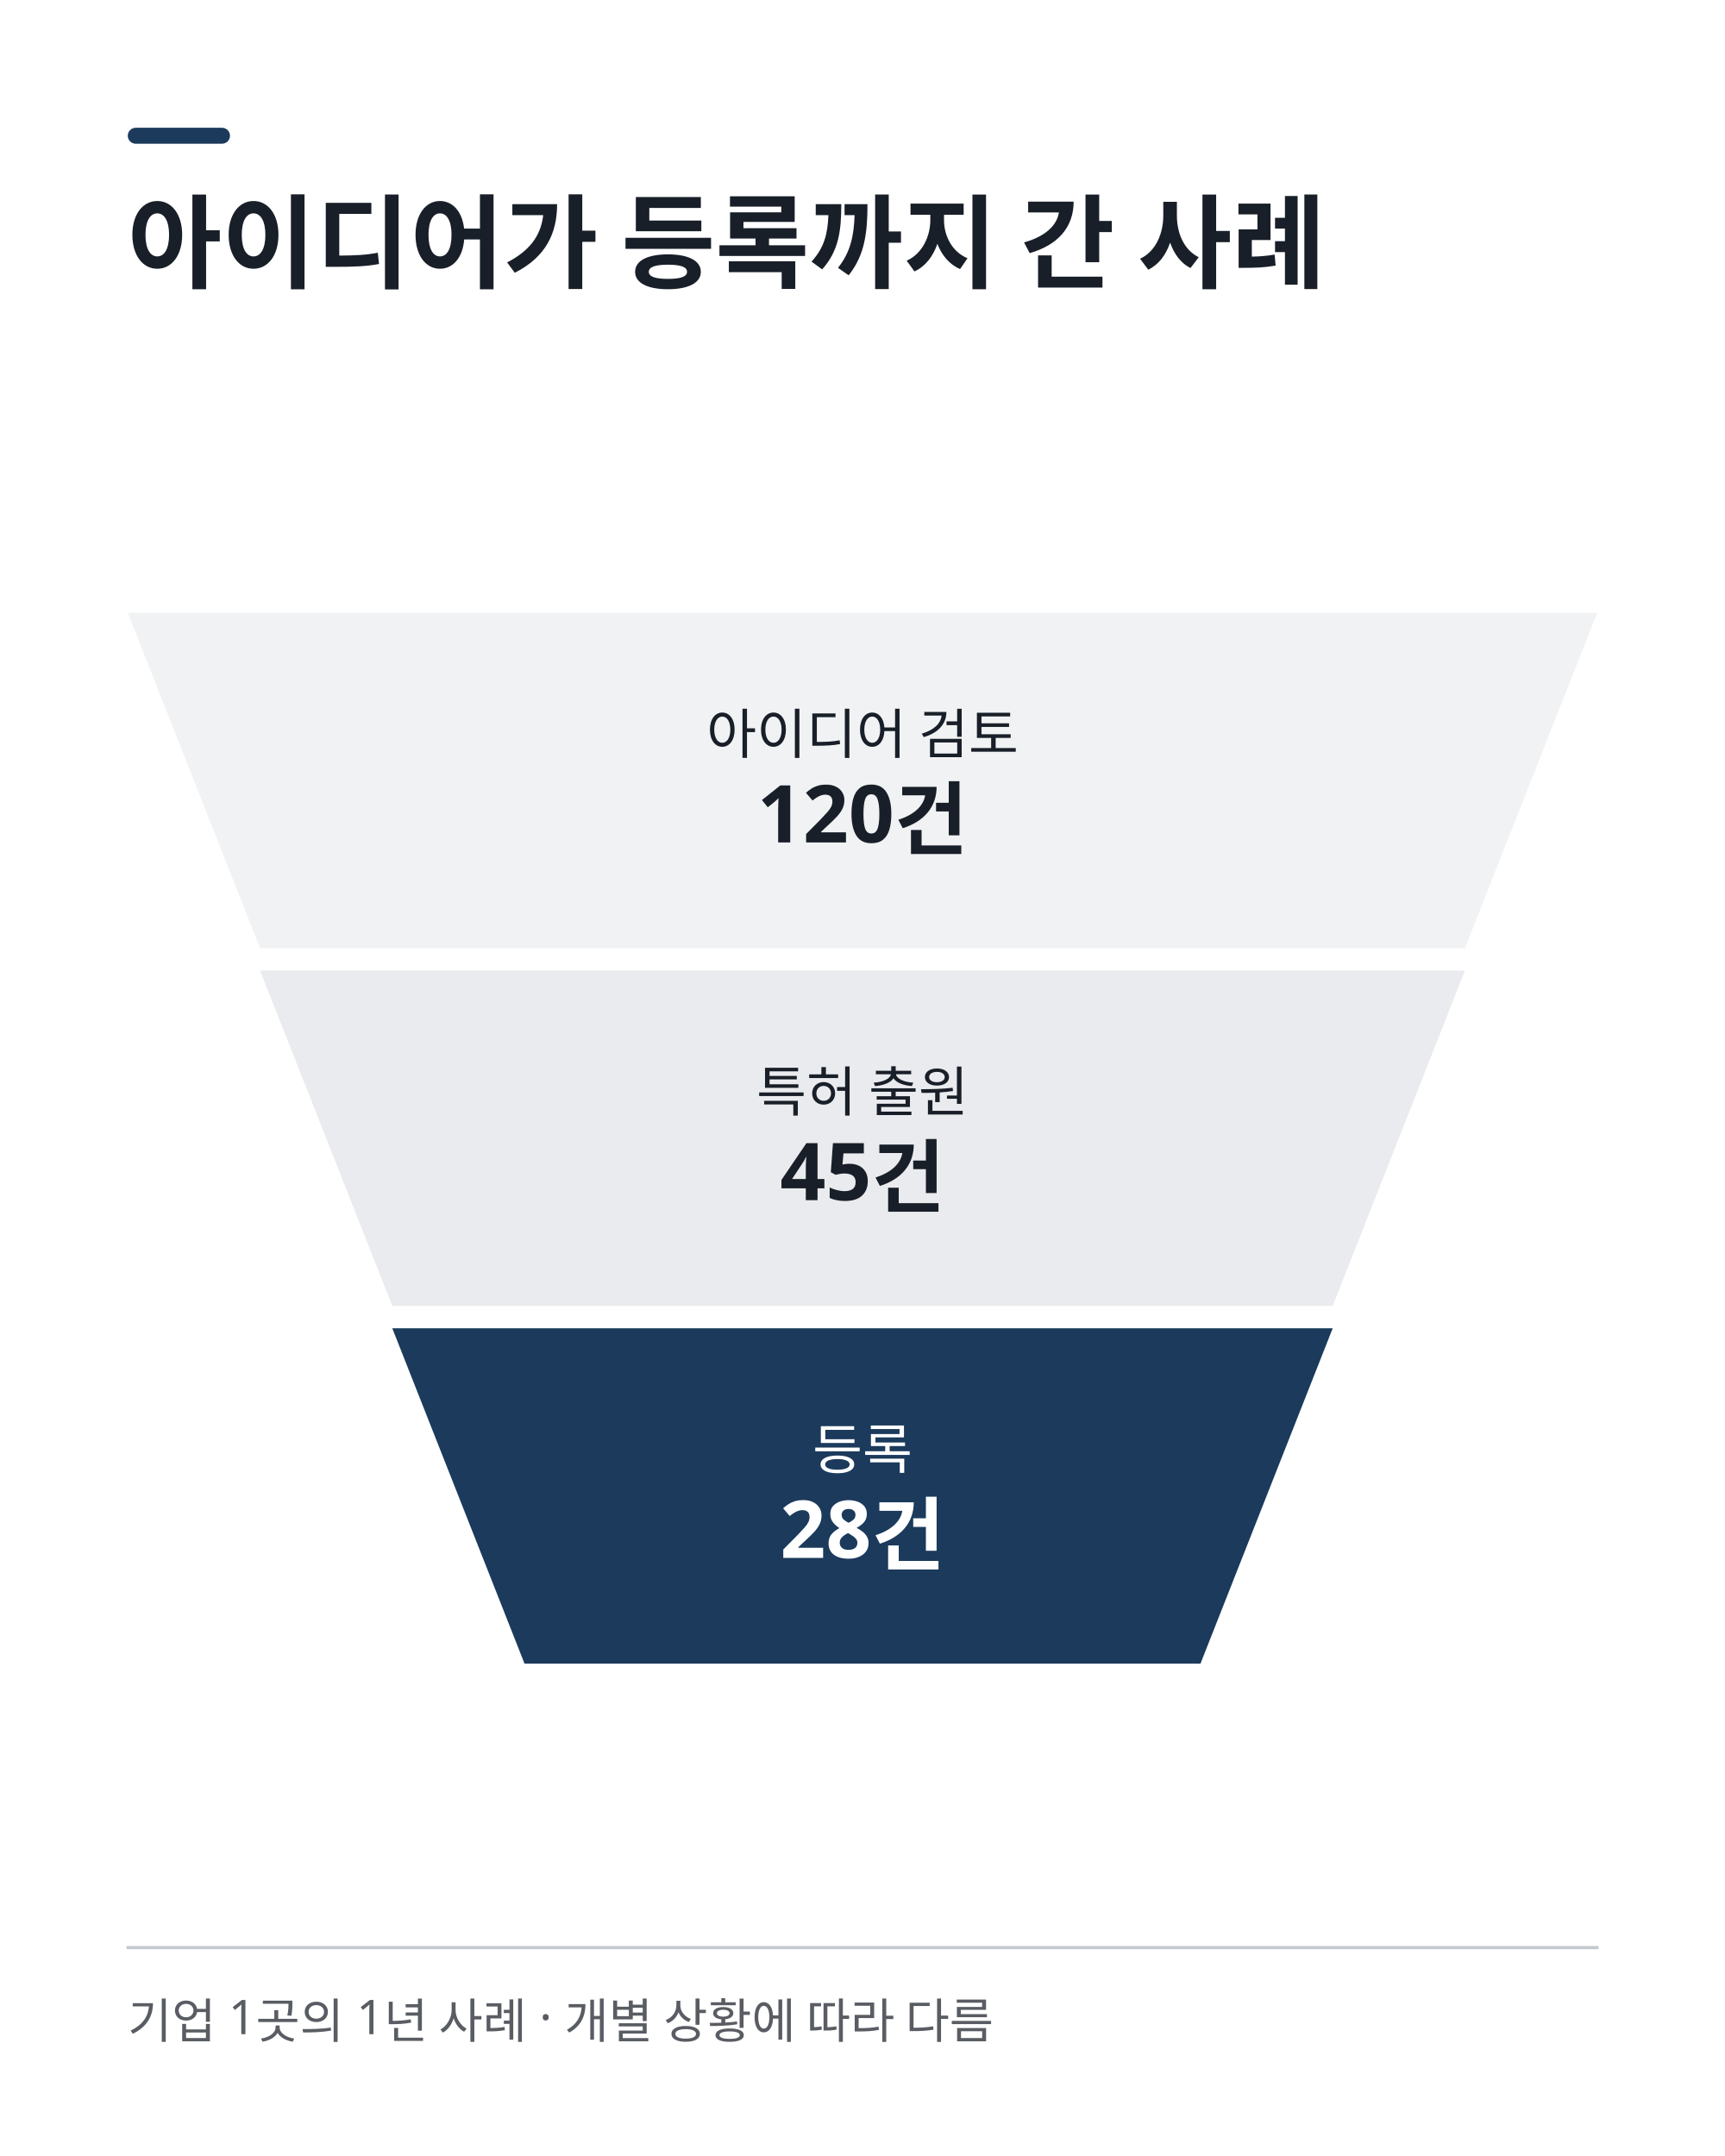
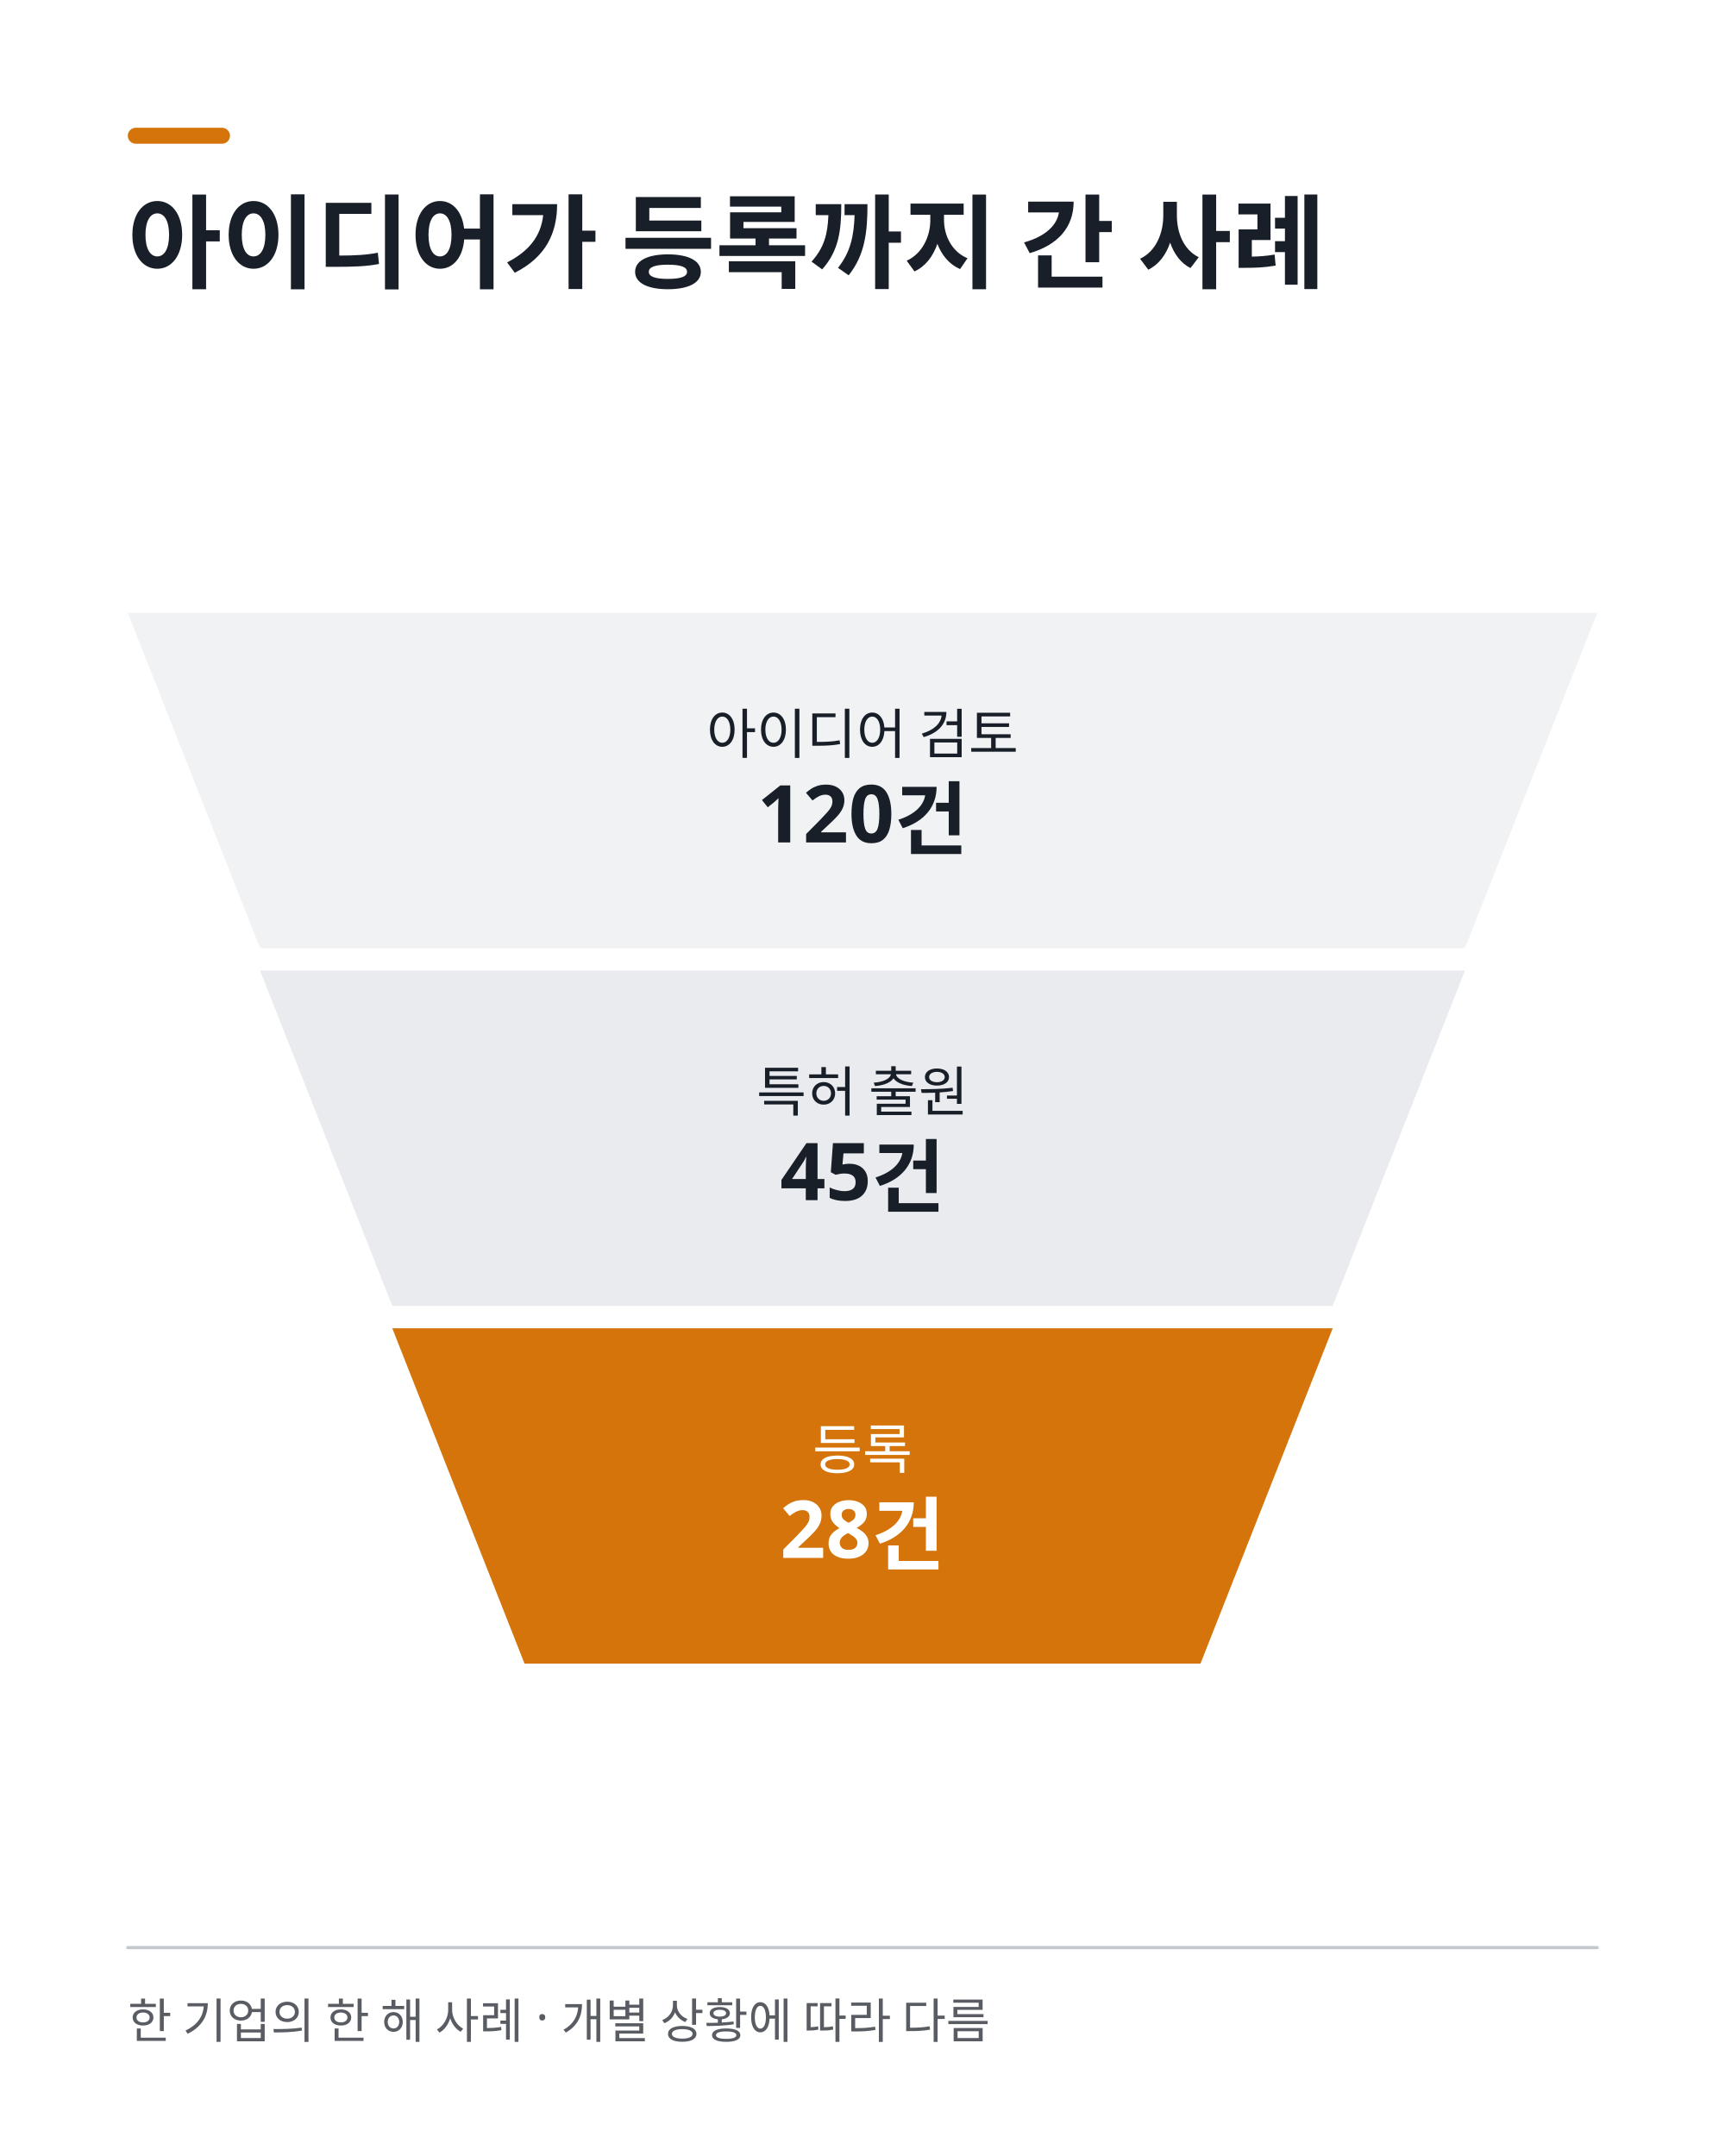
- <svg xmlns="http://www.w3.org/2000/svg" width="1080" height="1350" viewBox="0 0 1080 1350" font-family="'Noto Sans KR', 'Apple SD Gothic Neo', 'Malgun Gothic', sans-serif" style="white-space:pre" role="img" aria-label="아이디어 검토부터 특허 등록까지 퍼널">
+ <svg xmlns="http://www.w3.org/2000/svg" width="1080" height="1350" viewBox="0 0 1080 1350" font-family="'Noto Sans KR', 'Apple SD Gothic Neo', 'Malgun Gothic', sans-serif" style="white-space:pre" role="img" aria-label="특허 출원 전 아이디어 검토부터 등록까지 퍼널">
  <rect x="0.0" y="0.0" width="1080.0" height="1350.0" rx="0" fill="#FFFFFF" />
-   <rect x="80.0" y="80.0" width="64.0" height="10.0" rx="5" fill="#1B3A5C" />
+   <rect x="80.0" y="80.0" width="64.0" height="10.0" rx="5" fill="#D4740A" />
  <text x="80.0" y="175.4" font-size="64" font-weight="800" fill="#191F28" text-anchor="start" xml:space="preserve">아이디어가 등록까지 간 사례</text>
  <line x1="80.0" y1="1219.5" x2="1000.0" y2="1219.5" stroke="#8B95A1" stroke-width="2" stroke-linecap="round" stroke-opacity="0.5" />
-   <text x="80.0" y="1276.2" font-size="30" font-weight="400" fill="#191F28" fill-opacity="0.72" text-anchor="start" xml:space="preserve">기업 1곳의 1년 사례 · 개별 상황에 따라 다름</text>
+   <text x="80.0" y="1276.2" font-size="30" font-weight="400" fill="#191F28" fill-opacity="0.72" text-anchor="start" xml:space="preserve">한 기업의 한 해 사례 · 개별 상황에 따라 다름</text>
  <path d="M80.0,383.7 L1000.0,383.7 L917.2,593.7 L162.8,593.7 Z" fill="#8B95A1" fill-opacity="0.12" />
  <text x="540.0" y="471.9" font-size="34" font-weight="500" fill="#191F28" text-anchor="middle" xml:space="preserve">아이디어 검토</text>
  <text x="540.0" y="527.5" font-size="50" font-weight="900" fill="#191F28" text-anchor="middle" xml:space="preserve">120건</text>
  <path d="M162.8,607.7 L917.2,607.7 L834.4,817.7 L245.6,817.7 Z" fill="#8B95A1" fill-opacity="0.18" />
  <text x="540.0" y="695.9" font-size="34" font-weight="500" fill="#191F28" text-anchor="middle" xml:space="preserve">특허 출원</text>
  <text x="540.0" y="751.5" font-size="50" font-weight="900" fill="#191F28" text-anchor="middle" xml:space="preserve">45건</text>
-   <path d="M245.6,831.7 L834.4,831.7 L751.6,1041.7 L328.4,1041.7 Z" fill="#1B3A5C" fill-opacity="1" />
+   <path d="M245.6,831.7 L834.4,831.7 L751.6,1041.7 L328.4,1041.7 Z" fill="#D4740A" fill-opacity="1" />
  <text x="540.0" y="919.9" font-size="34" font-weight="500" fill="#FFFFFF" text-anchor="middle" xml:space="preserve">등록</text>
  <text x="540.0" y="975.5" font-size="50" font-weight="900" fill="#FFFFFF" text-anchor="middle" xml:space="preserve">28건</text>
</svg>
